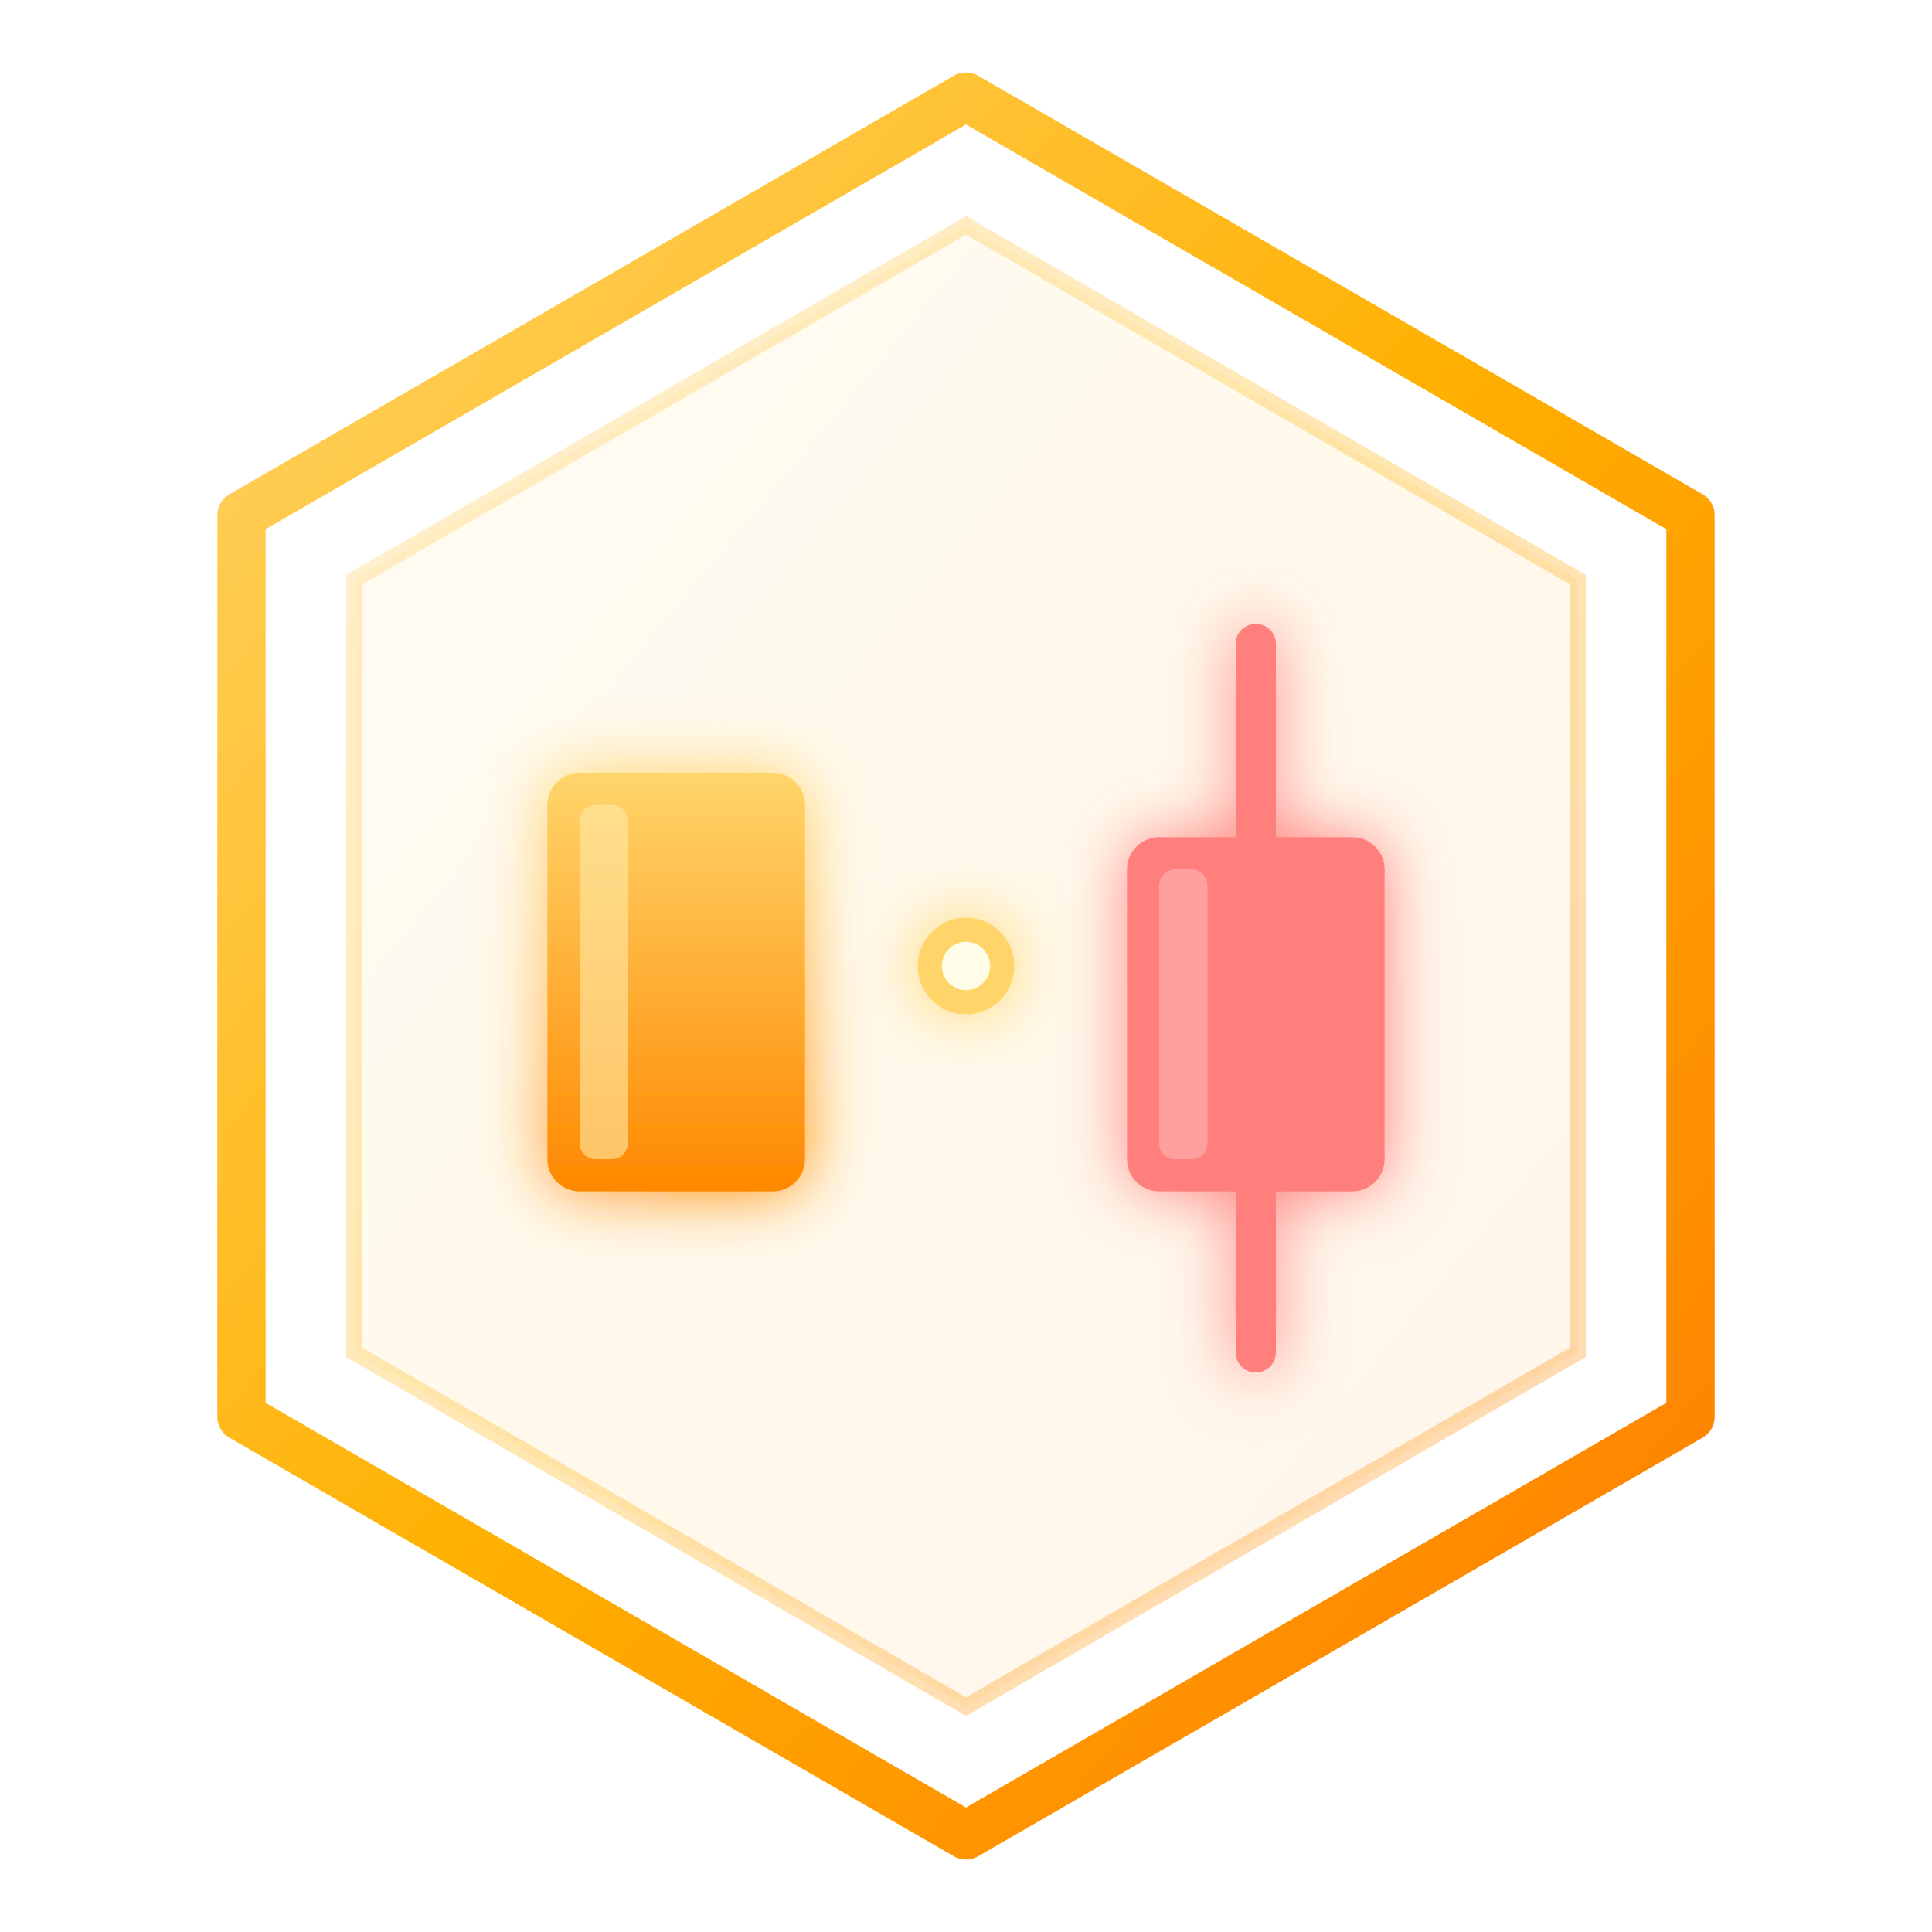
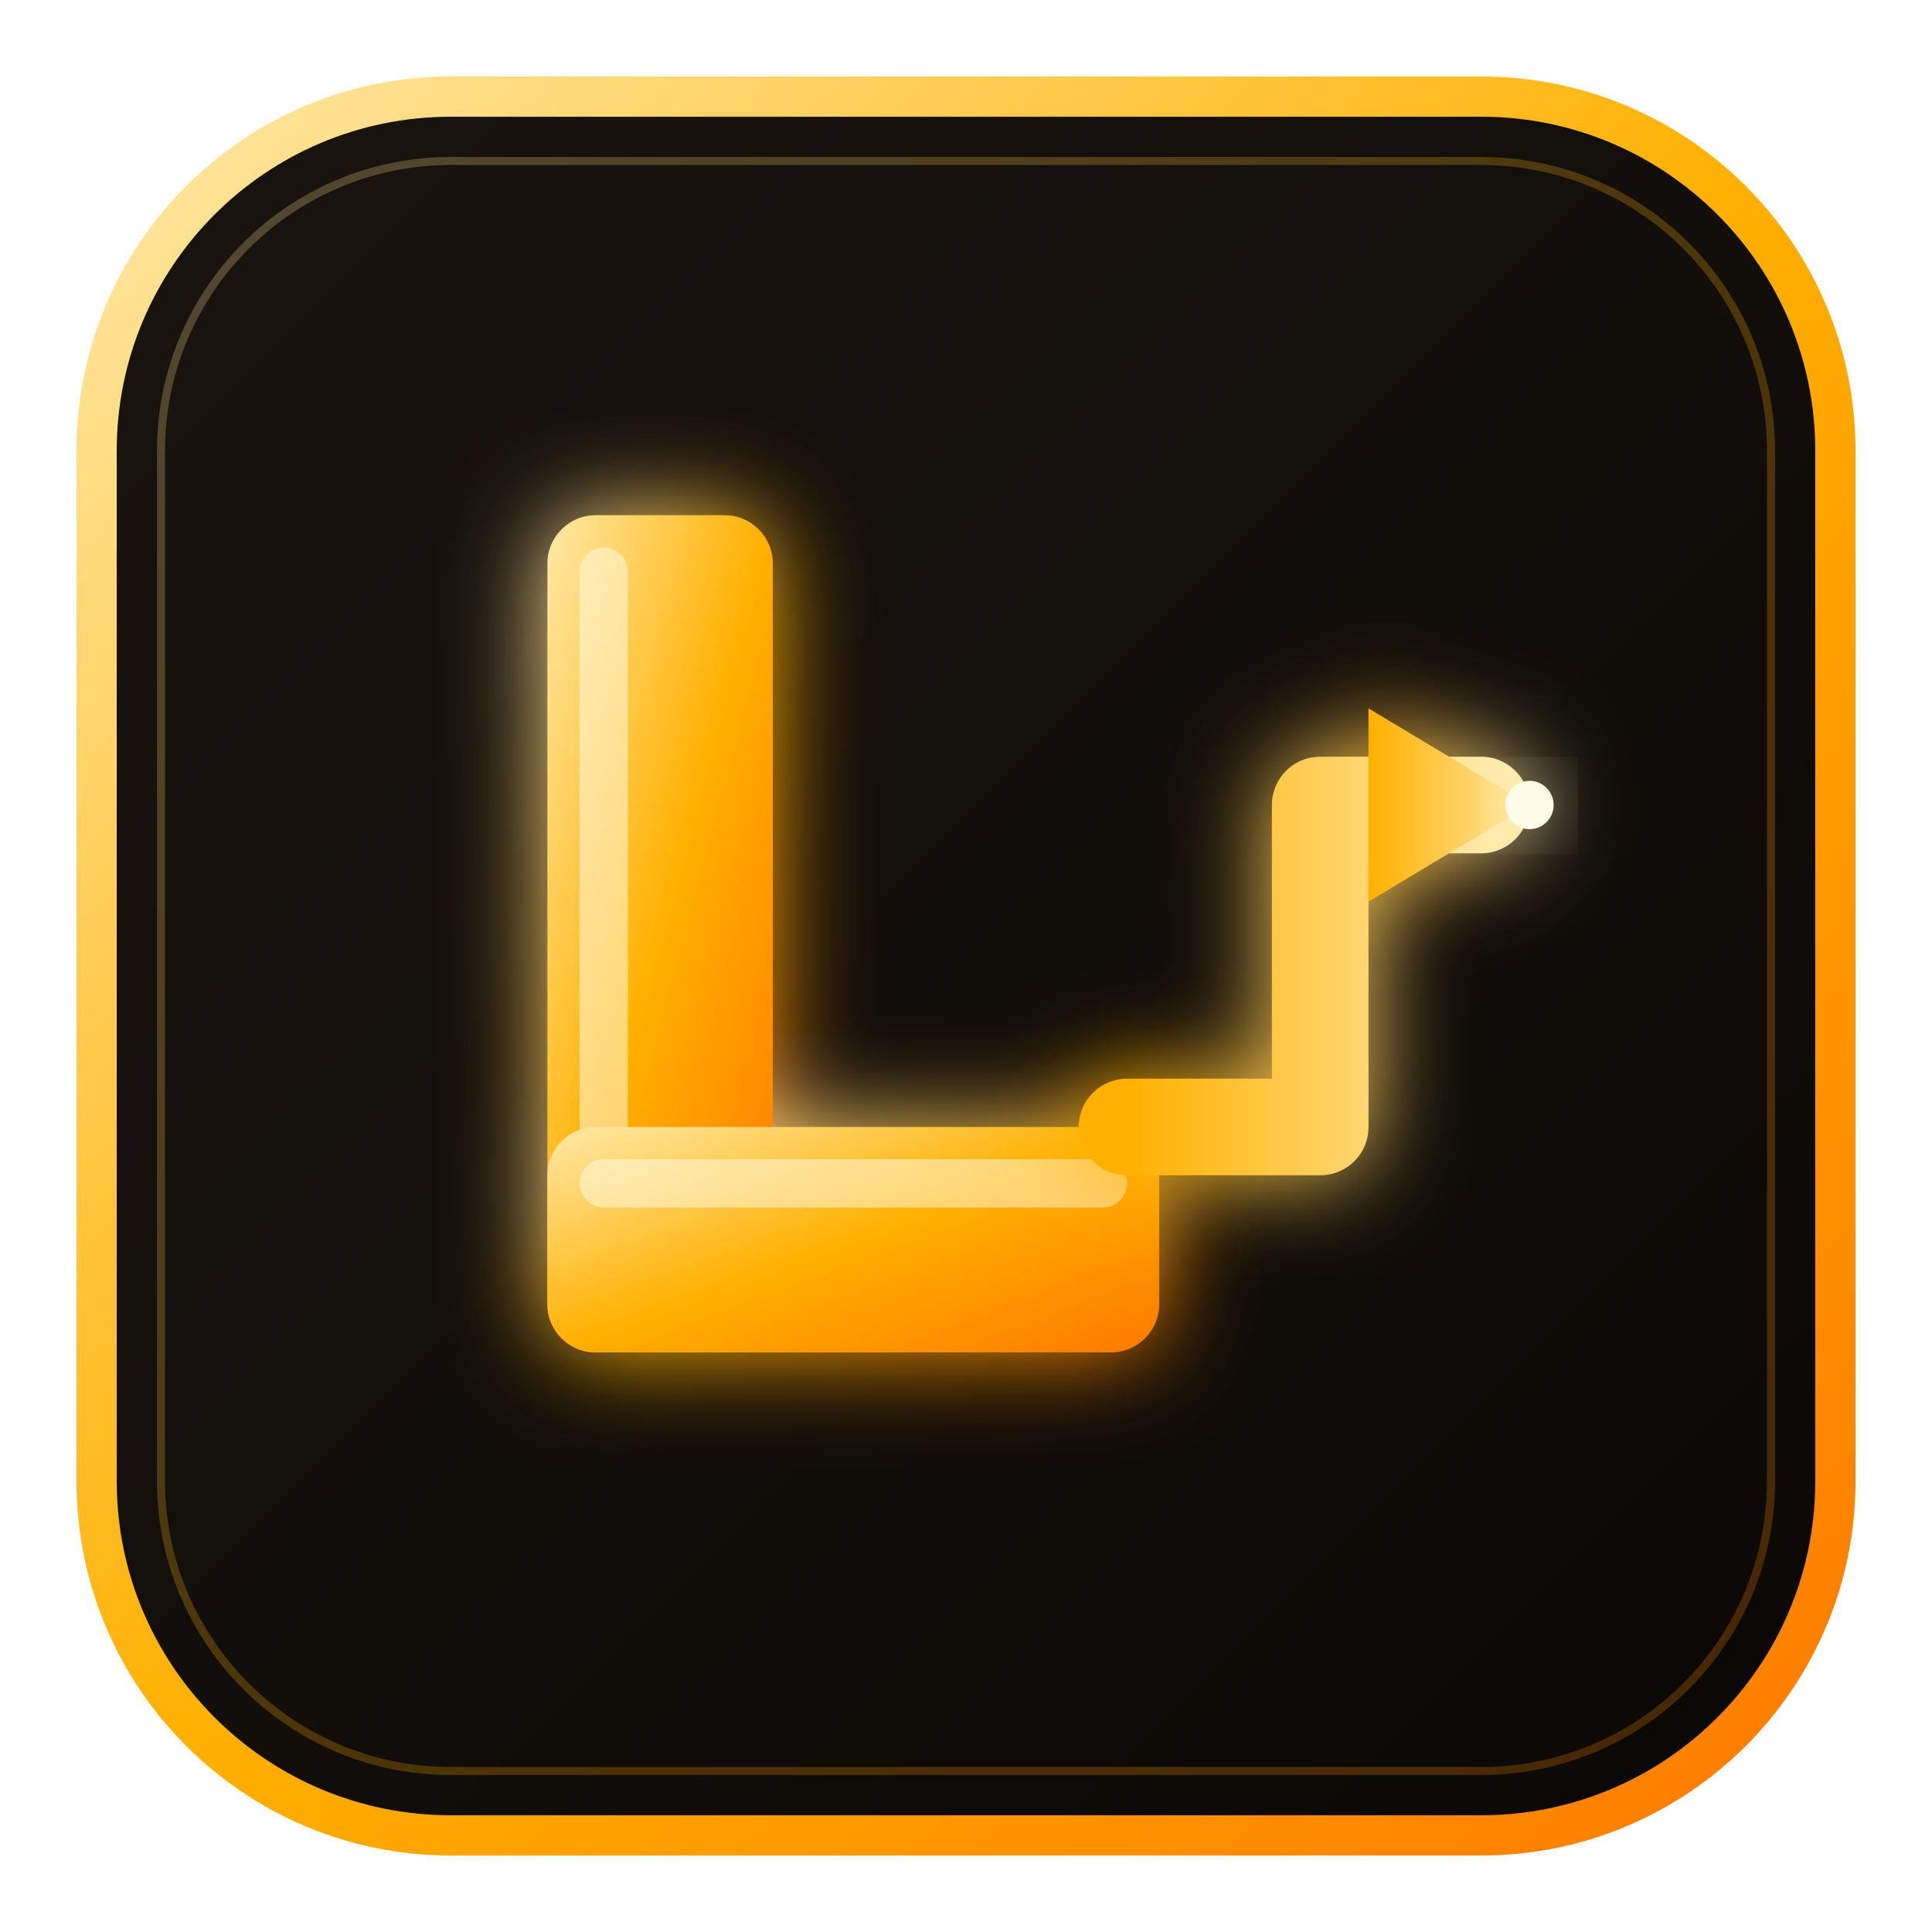
<svg xmlns="http://www.w3.org/2000/svg" width="120" height="120" viewBox="0 0 120 120" fill="none">
  <defs>
-     <linearGradient id="hexGrad" x1="0" y1="0" x2="1" y2="1">
-       <stop offset="0%" stop-color="#FFD56B" />
+     <linearGradient id="bgGrad" x1="0" y1="0" x2="1" y2="1">
+       <stop offset="0%" stop-color="#1A1410" />
+       <stop offset="100%" stop-color="#0A0805" />
+     </linearGradient>
+     <linearGradient id="lGrad" x1="0" y1="0" x2="1" y2="1">
+       <stop offset="0%" stop-color="#FFE9A8" />
      <stop offset="50%" stop-color="#FFB000" />
      <stop offset="100%" stop-color="#FF7A00" />
    </linearGradient>
-     <linearGradient id="candleGrad" x1="0" y1="0" x2="0" y2="1">
-       <stop offset="0%" stop-color="#FFD56B" />
-       <stop offset="100%" stop-color="#FF8800" />
+     <linearGradient id="arrowGrad" x1="0" y1="0" x2="1" y2="0">
+       <stop offset="0%" stop-color="#FFB000" />
+       <stop offset="100%" stop-color="#FFE9A8" />
    </linearGradient>
-     <filter id="glow" x="-50%" y="-50%" width="200%" height="200%">
-       <feGaussianBlur stdDeviation="2" result="b" />
+     <filter id="logoGlow" x="-50%" y="-50%" width="200%" height="200%">
+       <feGaussianBlur stdDeviation="3" result="b" />
      <feMerge>
        <feMergeNode in="b" />
        <feMergeNode in="SourceGraphic" />
      </feMerge>
    </filter>
  </defs>
-   <path d="M60 6 L105 32 L105 88 L60 114 L15 88 L15 32 Z" fill="none" stroke="url(#hexGrad)" stroke-width="3" stroke-linejoin="round" />
-   <path d="M60 14 L98 36 L98 84 L60 106 L22 84 L22 36 Z" fill="url(#hexGrad)" fill-opacity="0.08" stroke="url(#hexGrad)" stroke-width="1" stroke-opacity="0.3" />
-   <g filter="url(#glow)">
-     <line x1="42" y1="34" x2="42" y2="86" stroke="url(#candleGrad)" stroke-width="2.5" stroke-linecap="round" />
-     <rect x="34" y="48" width="16" height="26" rx="2" fill="url(#candleGrad)" />
-     <rect x="36" y="50" width="3" height="22" rx="1" fill="#FFE9A8" fill-opacity="0.6" />
+   <rect x="6" y="6" width="108" height="108" rx="22" fill="url(#bgGrad)" stroke="url(#lGrad)" stroke-width="2.5" />
+   <rect x="10" y="10" width="100" height="100" rx="18" fill="none" stroke="url(#lGrad)" stroke-width="0.5" stroke-opacity="0.25" />
+   <g filter="url(#logoGlow)">
+     <rect x="34" y="32" width="14" height="52" rx="3" fill="url(#lGrad)" />
+     <rect x="36" y="34" width="3" height="48" rx="1.5" fill="#FFFCE8" fill-opacity="0.5" />
+     <rect x="34" y="70" width="38" height="14" rx="3" fill="url(#lGrad)" />
+     <rect x="36" y="72" width="34" height="3" rx="1.5" fill="#FFFCE8" fill-opacity="0.5" />
  </g>
-   <g filter="url(#glow)" opacity="0.85">
-     <line x1="78" y1="40" x2="78" y2="84" stroke="#FF6B6B" stroke-width="2.5" stroke-linecap="round" />
-     <rect x="70" y="52" width="16" height="22" rx="2" fill="#FF6B6B" />
-     <rect x="72" y="54" width="3" height="18" rx="1" fill="#FFB8B8" fill-opacity="0.5" />
+   <g filter="url(#logoGlow)">
+     <path d="M70 70 L82 70 L82 50 L92 50" stroke="url(#arrowGrad)" stroke-width="6" stroke-linecap="round" stroke-linejoin="round" fill="none" />
+     <path d="M85 44 L95 50 L85 56 Z" fill="url(#arrowGrad)" />
  </g>
-   <circle cx="60" cy="60" r="3" fill="#FFD56B" filter="url(#glow)" />
-   <circle cx="60" cy="60" r="1.5" fill="#FFFCE8" />
+   <circle cx="95" cy="50" r="1.5" fill="#FFFCE8" filter="url(#logoGlow)" />
</svg>
